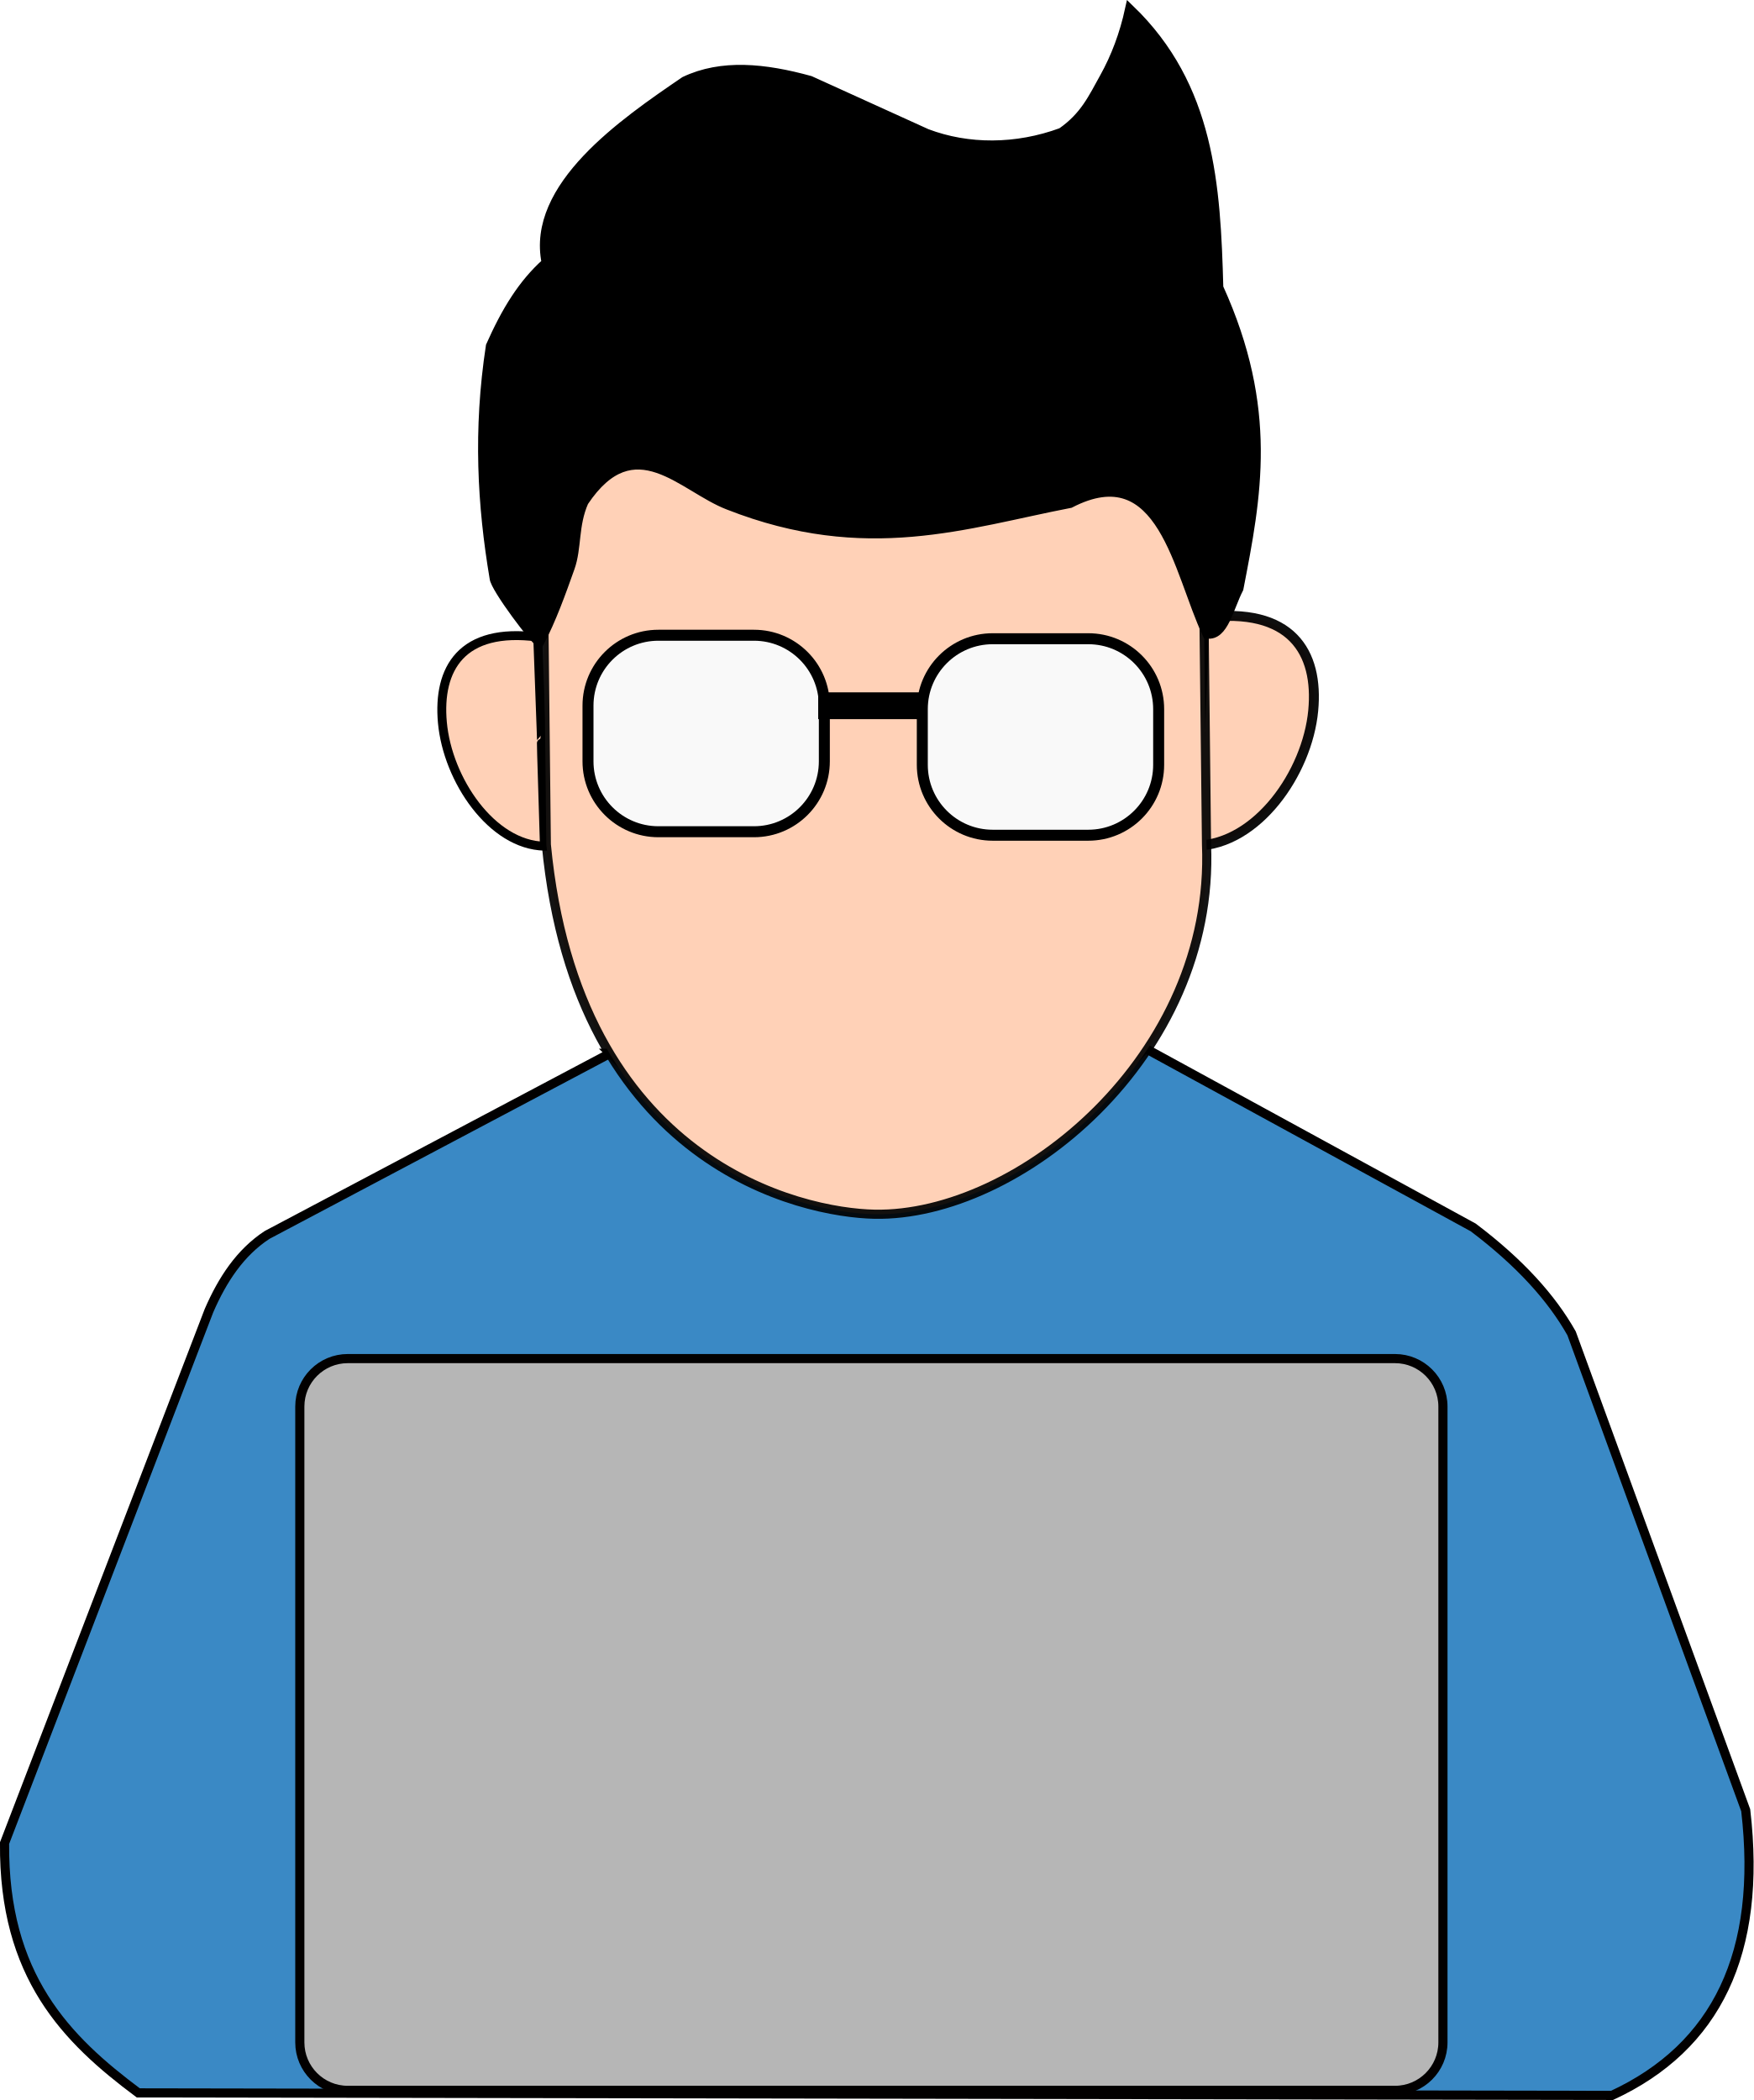
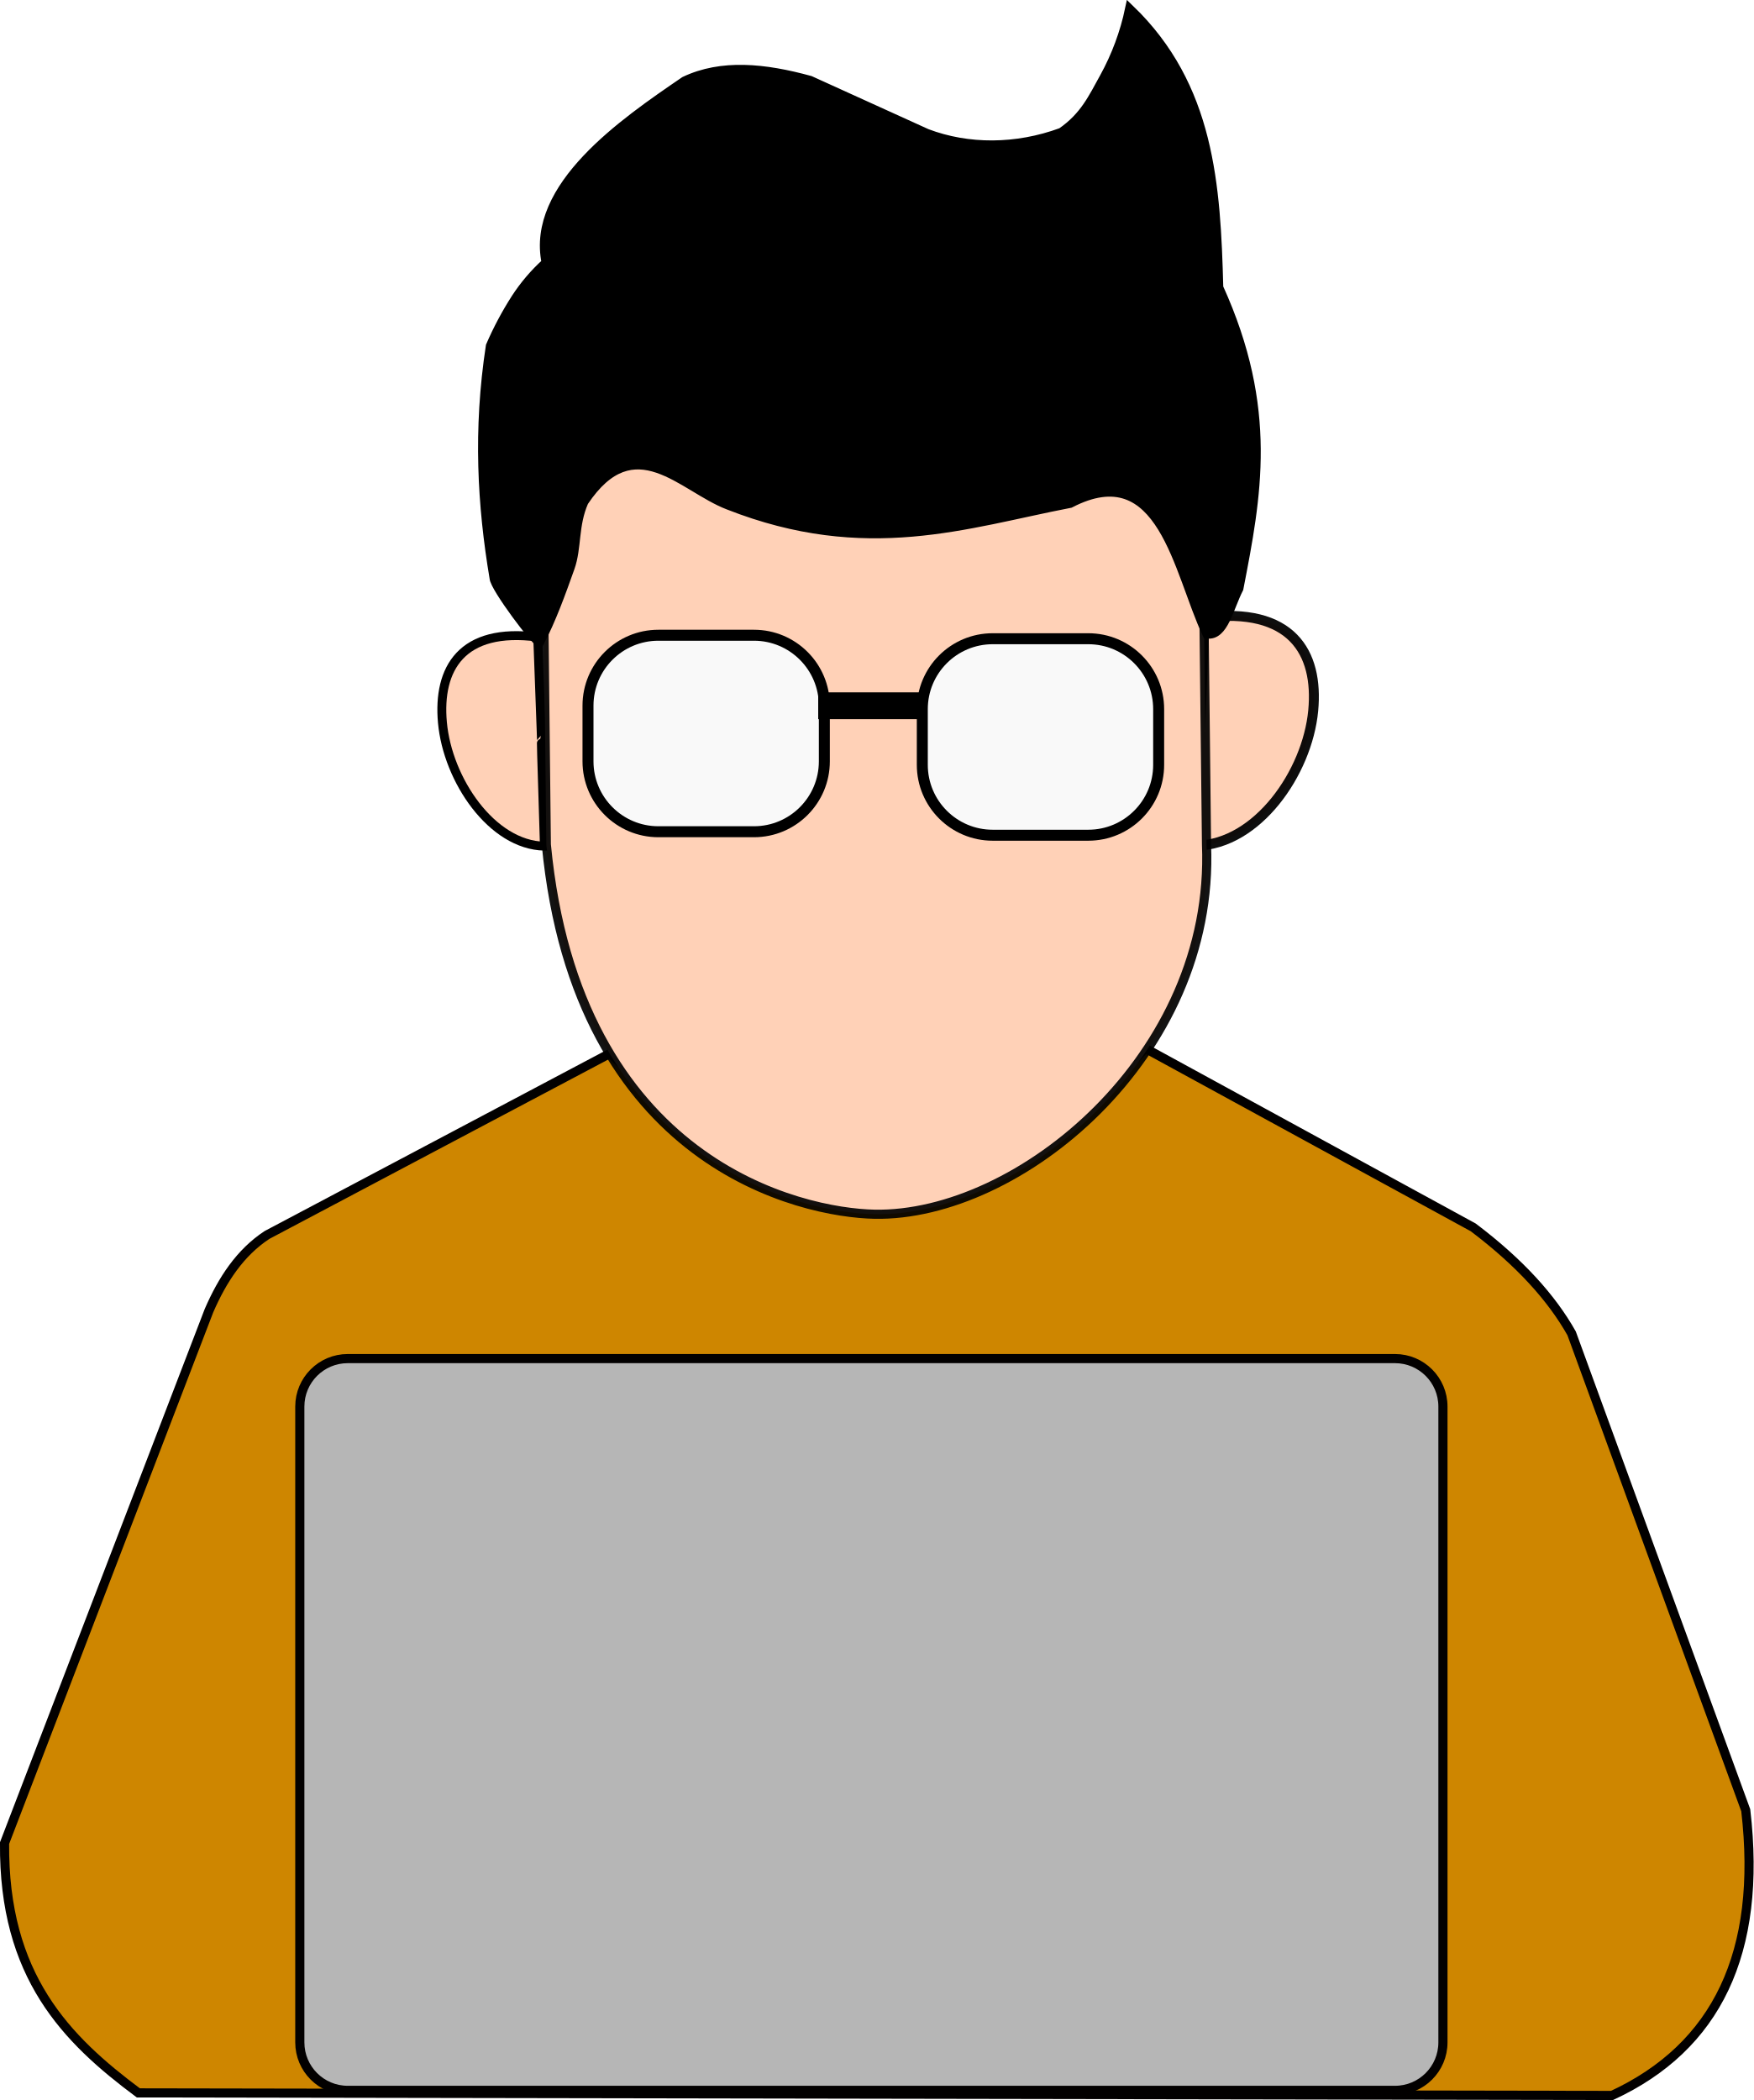
- <svg xmlns="http://www.w3.org/2000/svg" width="50.787mm" height="60.821mm" version="1.1" viewBox="0 0 50.787 60.821">
+ <svg xmlns="http://www.w3.org/2000/svg" width="191.951" height="229.875" viewBox="0 0 50.787 60.821">
+   <path d="m87.219 67.436-9.94 5.262c-.778.512-1.29 1.292-1.68 2.192l-5.92 15.42c-.034 3.858 1.794 5.684 3.874 7.235l42.68.074c3.027-1.403 4.354-4.128 3.873-8.259l-5.043-13.812c-.576-1.023-1.494-2.046-2.85-3.07l-9.5-5.188c-5.064 5.576-10.234 5.287-15.493.146z" fill="#3a89c5" stroke="#020000" stroke-width=".265" style="fill:#ce8600;fill-opacity:1" transform="translate(-69.547 -36.93)" />
+   <rect x="78.23" y="76.278" width="33.106" height="21.194" ry="1.389" fill="#b6b6b6" stroke="#020000" stroke-width=".265" transform="translate(-69.547 -36.93)" />
+   <g fill="#ffd1b7" stroke="#000">
+     <path d="M15.767 24.507c-.194-6.055.03-.001-.194-6.055-2.207-.29-2.901.917-2.76 2.473.15 1.66 1.429 3.55 2.954 3.582z" stroke-width=".258" />
+     <path d="M34.663 24.491c.22-6.606-.035-.001.22-6.606 2.518-.316 3.31 1.001 3.149 2.698-.172 1.81-1.63 3.872-3.369 3.908z" stroke-opacity=".944" stroke-width=".288" />
+   </g>
+   <path d="M15.822 24.462c.89 9.273 7.402 10.665 9.509 10.705 4.152.078 9.865-4.564 9.611-10.705l-.103-9.198c-2.055-8.12-6.005-8.858-9.707-8.692-3.11.14-7.167-.253-9.413 8.485z" fill="#ffd1b7" stroke="#000" stroke-opacity=".924" stroke-width=".265" />
  <g transform="translate(-69.547 -36.93)">
-     <g>
-       <path d="m87.219 67.436-9.939 5.262c-0.779 0.512-1.29 1.292-1.681 2.192l-5.92 15.42c-0.034 3.857 1.793 5.684 3.873 7.235l42.68 0.073c3.027-1.403 4.354-4.127 3.873-8.258l-5.043-13.812c-0.576-1.023-1.495-2.046-2.85-3.069l-9.501-5.189c-5.064 5.576-10.234 5.287-15.493 0.146z" fill="#3a89c5" stroke="#020000" stroke-width=".265px" />
-     </g>
-     <g>
-       <rect x="78.23" y="76.278" width="33.106" height="21.194" ry="1.389" fill="#b6b6b6" stroke="#020000" stroke-width=".265" />
-     </g>
-     <g>
-       <g fill="#ffd1b7" stroke="#000">
-         <path d="m85.314 61.437c-0.194-6.055 0.03-0.001-0.194-6.055-2.207-0.29-2.902 0.917-2.761 2.473 0.15 1.659 1.429 3.549 2.954 3.582z" stroke-width=".258px" />
-         <path d="m104.21 61.421c0.221-6.606-0.035-0.001 0.221-6.606 2.517-0.316 3.309 1.001 3.148 2.698-0.172 1.81-1.629 3.872-3.369 3.908z" stroke-opacity=".944" stroke-width=".288px" />
-       </g>
-       <g>
-         <path d="m85.369 61.392c0.89 9.273 7.402 10.665 9.509 10.705 4.152 0.078 9.865-4.564 9.611-10.705l-0.103-9.198c-2.055-8.12-6.005-8.857-9.707-8.691-3.11 0.139-7.167-0.253-9.413 8.485z" fill="#ffd1b7" stroke="#000" stroke-opacity=".924" stroke-width=".265px" />
-       </g>
-       <g>
-         <rect x="86.576" y="55.328" width="6.845" height="5.691" ry="2.039" fill="#f9f9f9" stroke="#000" stroke-width=".318" />
-         <rect x="96.258" y="55.429" width="6.845" height="5.691" ry="2.039" fill="#f9f9f9" stroke="#000" stroke-width=".318" />
-         <rect x="93.243" y="56.982" width="3.152" height=".776" rx="0" ry=".388" fill-rule="evenodd" stroke-width=".144" />
-       </g>
-       <g>
-         <path d="m85.121 55.381c0.053 0.098 0.068 0.144 0.054 0.148-0.087 0.026-1.307-1.583-1.317-1.861-0.353-2.099-0.48-4.279-0.107-6.718 0.214-0.48 0.448-0.946 0.732-1.376 0.249-0.378 0.537-0.728 0.883-1.036-0.453-2.203 2.244-4.055 4.01-5.259 1.07-0.51 2.319-0.381 3.632-0.019l3.379 1.535c1.193 0.452 2.59 0.453 3.903-0.031 0.669-0.464 0.903-0.991 1.239-1.594 0.326-0.586 0.574-1.242 0.735-1.98 2.331 2.242 2.499 5.105 2.579 8.068 1.599 3.523 1.101 6.051 0.583 8.718-0.288 0.562-0.436 1.388-0.923 1.316-0.849-1.803-1.292-5.167-3.963-3.783-3.015 0.583-5.902 1.624-9.896 0.054-1.339-0.511-2.719-2.292-4.186-0.099-0.3 0.683-0.193 1.326-0.4 1.909-0.253 0.713-0.539 1.51-0.882 2.158z" stroke="#000" stroke-width=".265px" />
-       </g>
-     </g>
+     <rect x="86.576" y="55.328" width="6.845" height="5.691" ry="2.039" fill="#f9f9f9" stroke="#000" stroke-width=".318" />
+     <rect x="96.258" y="55.429" width="6.845" height="5.691" ry="2.039" fill="#f9f9f9" stroke="#000" stroke-width=".318" />
+     <rect x="93.243" y="56.982" width="3.152" height=".776" rx="0" ry=".388" fill-rule="evenodd" />
  </g>
+   <path d="M15.574 18.451c.053.098.068.144.054.148-.087.025-1.307-1.583-1.318-1.861-.352-2.1-.48-4.28-.107-6.718a9.61 9.61 0 0 1 .732-1.376 5.23 5.23 0 0 1 .883-1.036c-.453-2.203 2.244-4.055 4.01-5.26 1.07-.51 2.32-.38 3.633-.019l3.379 1.535c1.192.452 2.59.453 3.903-.031.669-.464.903-.991 1.238-1.594a7.179 7.179 0 0 0 .735-1.98c2.331 2.242 2.5 5.105 2.579 8.068 1.599 3.523 1.1 6.05.583 8.718-.288.561-.436 1.387-.923 1.315-.85-1.803-1.292-5.167-3.963-3.783-3.015.583-5.902 1.624-9.896.053-1.339-.51-2.719-2.292-4.186-.099-.3.683-.193 1.326-.4 1.91-.253.713-.54 1.51-.882 2.158z" stroke="#000" stroke-width=".265" />
</svg>
